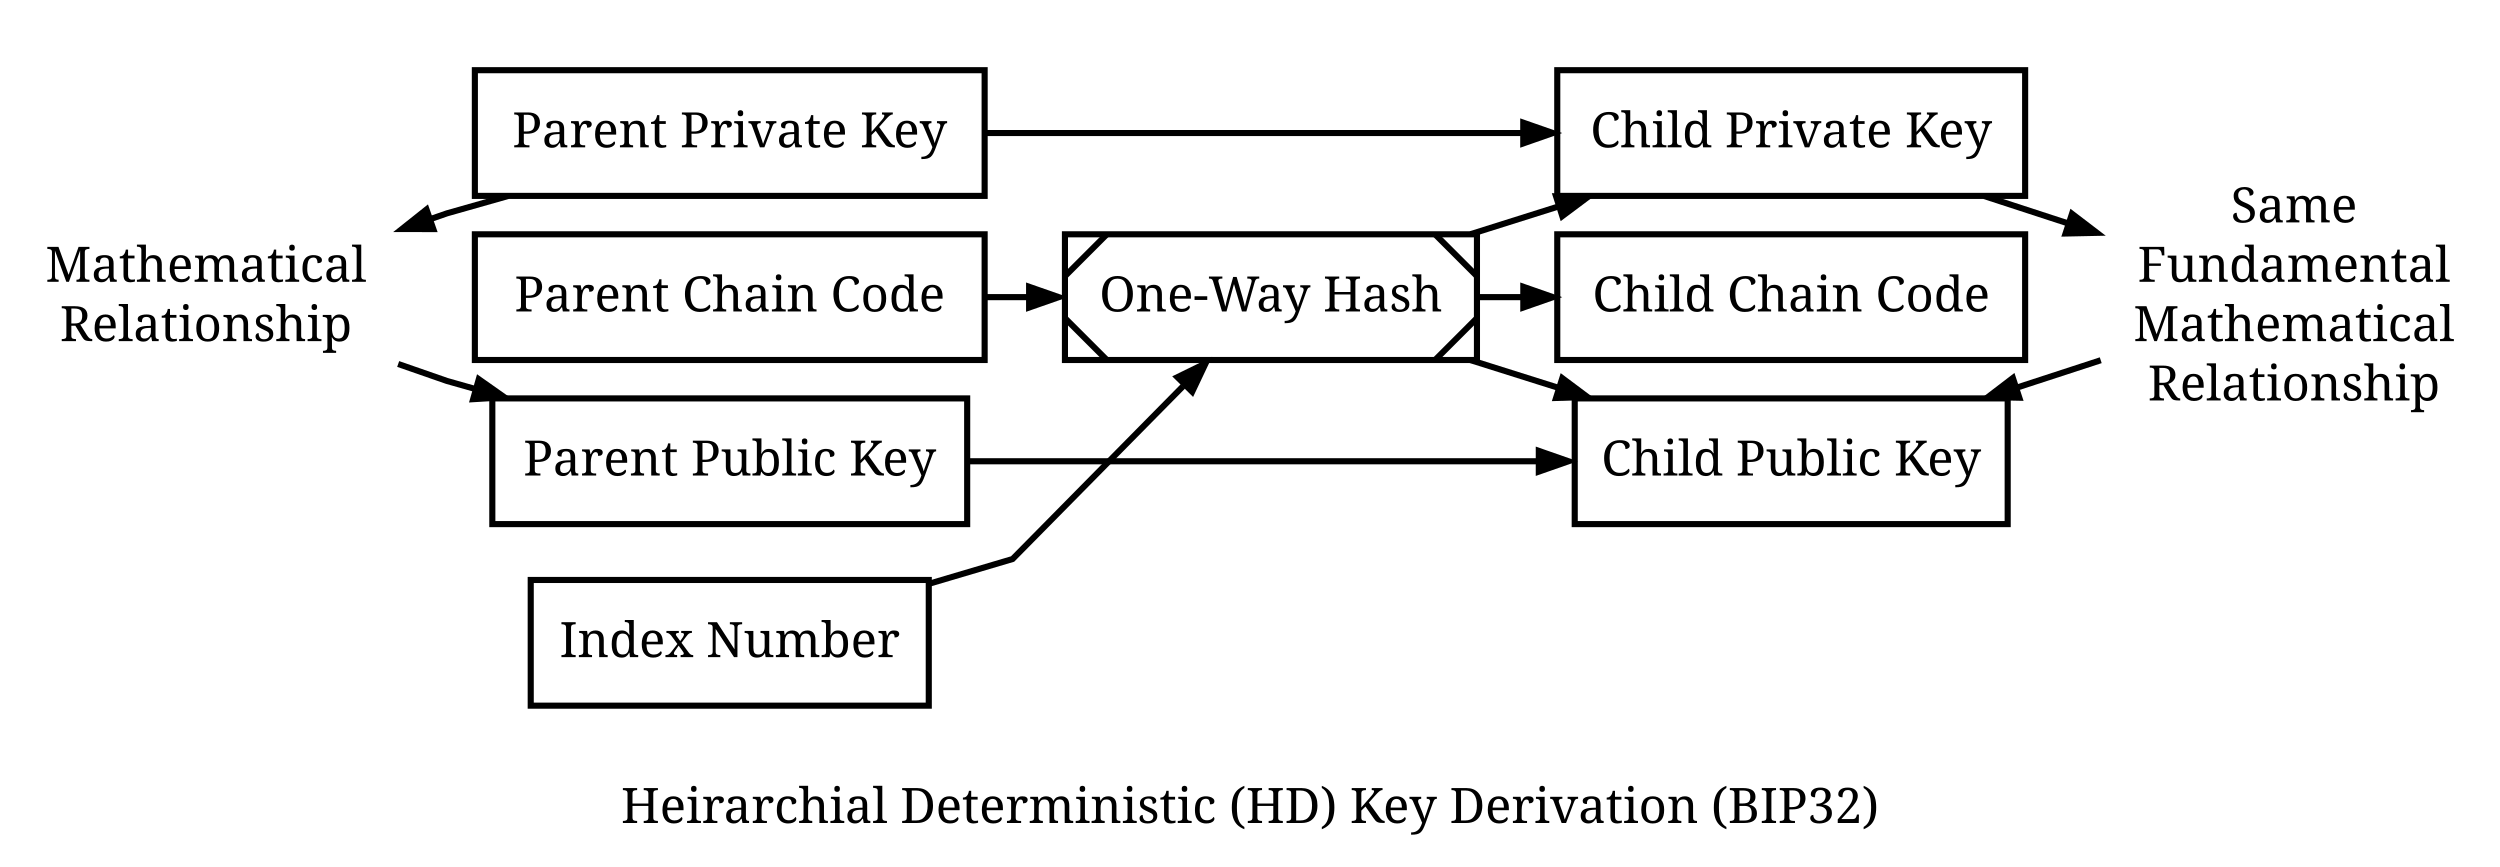
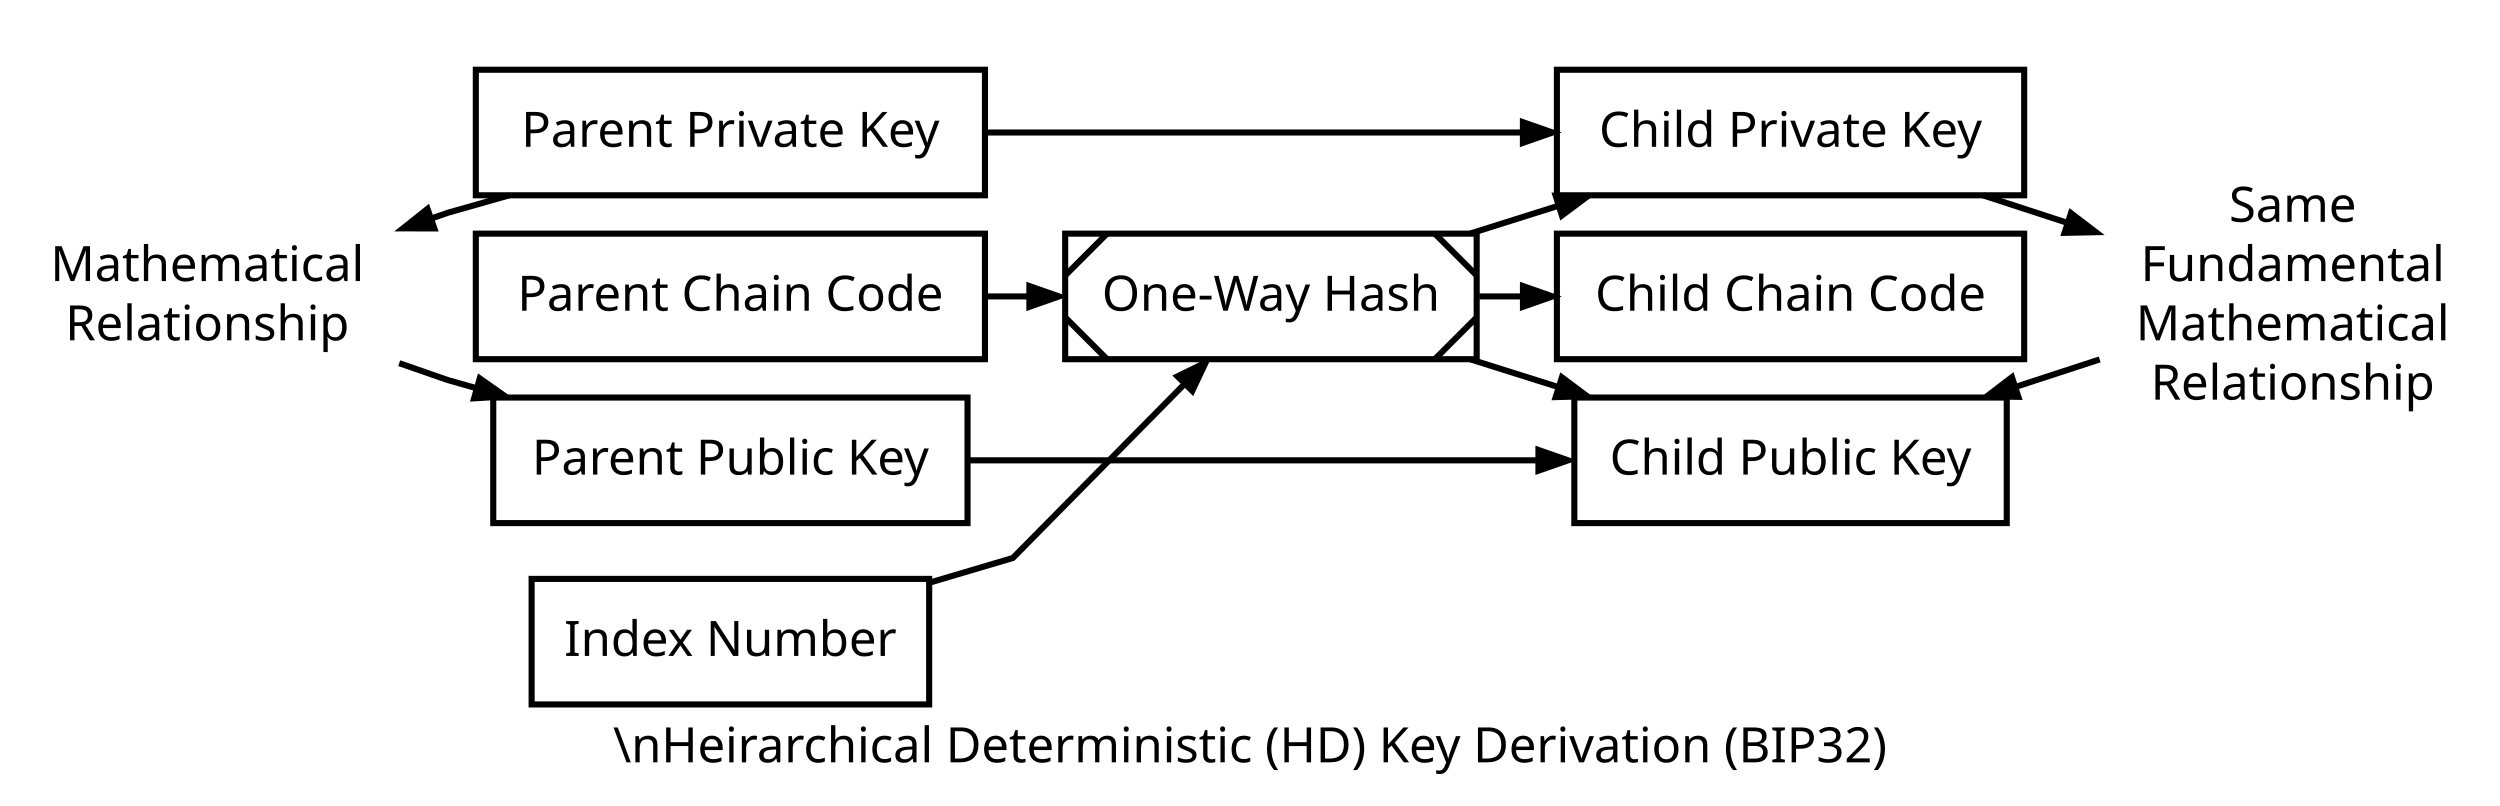
- <svg xmlns="http://www.w3.org/2000/svg" width="450pt" height="156pt" viewBox="0.00 0.00 450.00 155.87">
-   <g id="graph1" class="graph" transform="scale(0.628492 0.628492) rotate(0) translate(4 244)">
-     <polygon fill="white" stroke="white" points="-4,5 -4,-244 713,-244 713,5 -4,5" />
-     <text text-anchor="middle" x="354" y="-25.4" font-family="Times Roman,serif" font-size="14.00"> </text>
-     <text text-anchor="middle" x="354" y="-8.4" font-family="Times Roman,serif" font-size="14.00">Heirarchial Deterministic (HD) Key Derivation (BIP32)</text>
+ <svg xmlns="http://www.w3.org/2000/svg" width="450pt" height="145pt" viewBox="0.00 0.00 450.00 145.18">
+   <g id="graph1" class="graph" transform="scale(0.628492 0.628492) rotate(0) translate(4 227)">
+     <polygon fill="white" stroke="white" points="-4,5 -4,-227 713,-227 713,5 -4,5" />
+     <text text-anchor="middle" x="354" y="-8.4" font-family="Sans" font-size="14.00"> \nHeirarchical Deterministic (HD) Key Derivation (BIP32)</text>
    <g id="graph2" class="cluster" />
    <g id="node2" class="node">
-       <polygon fill="none" stroke="black" stroke-width="1.75" points="278,-224 132,-224 132,-188 278,-188 278,-224" />
-       <text text-anchor="middle" x="205" y="-201.9" font-family="Times Roman,serif" font-size="14.00">Parent Private Key</text>
+       <polygon fill="none" stroke="black" stroke-width="1.75" points="278,-207 132,-207 132,-171 278,-171 278,-207" />
+       <text text-anchor="middle" x="205" y="-184.9" font-family="Sans" font-size="14.00">Parent Private Key</text>
    </g>
    <g id="node5" class="node">
-       <polygon fill="none" stroke="black" stroke-width="1.75" points="576,-224 442,-224 442,-188 576,-188 576,-224" />
-       <text text-anchor="middle" x="509" y="-201.9" font-family="Times Roman,serif" font-size="14.00">Child Private Key</text>
+       <polygon fill="none" stroke="black" stroke-width="1.75" points="576,-207 442,-207 442,-171 576,-171 576,-207" />
+       <text text-anchor="middle" x="509" y="-184.9" font-family="Sans" font-size="14.00">Child Private Key</text>
    </g>
    <g id="edge15" class="edge">
-       <path fill="none" stroke="black" stroke-width="1.75" d="M278.202,-206C324.606,-206 384.552,-206 431.72,-206" />
-       <polygon fill="black" stroke="black" points="431.886,-209.5 441.886,-206 431.886,-202.5 431.886,-209.5" />
+       <path fill="none" stroke="black" stroke-width="1.75" d="M278.202,-189C324.606,-189 384.552,-189 431.72,-189" />
+       <polygon fill="black" stroke="black" points="431.886,-192.5 441.886,-189 431.886,-185.5 431.886,-192.5" />
    </g>
    <g id="node3" class="node">
-       <polygon fill="none" stroke="black" stroke-width="1.75" points="278,-177 132,-177 132,-141 278,-141 278,-177" />
-       <text text-anchor="middle" x="205" y="-154.9" font-family="Times Roman,serif" font-size="14.00">Parent Chain Code</text>
+       <polygon fill="none" stroke="black" stroke-width="1.75" points="278,-160 132,-160 132,-124 278,-124 278,-160" />
+       <text text-anchor="middle" x="205" y="-137.9" font-family="Sans" font-size="14.00">Parent Chain Code</text>
    </g>
    <g id="node9" class="node">
-       <polygon fill="none" stroke="black" stroke-width="1.75" points="419,-177 301,-177 301,-141 419,-141 419,-177" />
-       <polyline fill="none" stroke="black" stroke-width="1.75" points="313,-177 301,-165 " />
-       <polyline fill="none" stroke="black" stroke-width="1.75" points="301,-153 313,-141 " />
-       <polyline fill="none" stroke="black" stroke-width="1.75" points="407,-141 419,-153 " />
-       <polyline fill="none" stroke="black" stroke-width="1.75" points="419,-165 407,-177 " />
-       <text text-anchor="middle" x="360" y="-154.9" font-family="Times Roman,serif" font-size="14.00">One-Way Hash</text>
+       <polygon fill="none" stroke="black" stroke-width="1.75" points="419,-160 301,-160 301,-124 419,-124 419,-160" />
+       <polyline fill="none" stroke="black" stroke-width="1.75" points="313,-160 301,-148 " />
+       <polyline fill="none" stroke="black" stroke-width="1.75" points="301,-136 313,-124 " />
+       <polyline fill="none" stroke="black" stroke-width="1.75" points="407,-124 419,-136 " />
+       <polyline fill="none" stroke="black" stroke-width="1.75" points="419,-148 407,-160 " />
+       <text text-anchor="middle" x="360" y="-137.9" font-family="Sans" font-size="14.00">One-Way Hash</text>
    </g>
    <g id="edge19" class="edge">
-       <path fill="none" stroke="black" stroke-width="1.75" d="M278.415,-159C282.322,-159 286.244,-159 290.139,-159" />
-       <polygon fill="black" stroke="black" points="290.362,-162.5 300.362,-159 290.362,-155.5 290.362,-162.5" />
+       <path fill="none" stroke="black" stroke-width="1.75" d="M278.415,-142C282.322,-142 286.244,-142 290.139,-142" />
+       <polygon fill="black" stroke="black" points="290.362,-145.5 300.362,-142 290.362,-138.5 290.362,-145.5" />
    </g>
    <g id="node4" class="node">
-       <polygon fill="none" stroke="black" stroke-width="1.75" points="273,-130 137,-130 137,-94 273,-94 273,-130" />
-       <text text-anchor="middle" x="205" y="-107.9" font-family="Times Roman,serif" font-size="14.00">Parent Public Key</text>
+       <polygon fill="none" stroke="black" stroke-width="1.75" points="273,-113 137,-113 137,-77 273,-77 273,-113" />
+       <text text-anchor="middle" x="205" y="-90.9" font-family="Sans" font-size="14.00">Parent Public Key</text>
    </g>
    <g id="node7" class="node">
-       <polygon fill="none" stroke="black" stroke-width="1.75" points="571,-130 447,-130 447,-94 571,-94 571,-130" />
-       <text text-anchor="middle" x="509" y="-107.9" font-family="Times Roman,serif" font-size="14.00">Child Public Key</text>
+       <polygon fill="none" stroke="black" stroke-width="1.75" points="571,-113 447,-113 447,-77 571,-77 571,-113" />
+       <text text-anchor="middle" x="509" y="-90.9" font-family="Sans" font-size="14.00">Child Public Key</text>
    </g>
    <g id="edge17" class="edge">
-       <path fill="none" stroke="black" stroke-width="1.75" d="M273.603,-112C321.996,-112 386.725,-112 436.057,-112" />
-       <polygon fill="black" stroke="black" points="436.339,-115.5 446.339,-112 436.339,-108.5 436.339,-115.5" />
+       <path fill="none" stroke="black" stroke-width="1.75" d="M273.603,-95C321.996,-95 386.725,-95 436.057,-95" />
+       <polygon fill="black" stroke="black" points="436.339,-98.5 446.339,-95 436.339,-91.5 436.339,-98.5" />
    </g>
    <g id="node11" class="node">
-       <text text-anchor="middle" x="653" y="-180.4" font-family="Times Roman,serif" font-size="14.00">Same</text>
-       <text text-anchor="middle" x="653" y="-163.4" font-family="Times Roman,serif" font-size="14.00">Fundamental</text>
-       <text text-anchor="middle" x="653" y="-146.4" font-family="Times Roman,serif" font-size="14.00">Mathematical</text>
-       <text text-anchor="middle" x="653" y="-129.4" font-family="Times Roman,serif" font-size="14.00">Relationship</text>
+       <text text-anchor="middle" x="653" y="-163.4" font-family="Sans" font-size="14.00">Same</text>
+       <text text-anchor="middle" x="653" y="-146.4" font-family="Sans" font-size="14.00">Fundamental</text>
+       <text text-anchor="middle" x="653" y="-129.4" font-family="Sans" font-size="14.00">Mathematical</text>
+       <text text-anchor="middle" x="653" y="-112.4" font-family="Sans" font-size="14.00">Relationship</text>
    </g>
    <g id="edge9" class="edge">
-       <path fill="none" stroke="black" stroke-width="1.75" d="M564.262,-187.963C572.044,-185.423 580.101,-182.793 588.044,-180.201" />
-       <polygon fill="black" stroke="black" points="589.227,-183.497 597.648,-177.066 587.055,-176.842 589.227,-183.497" />
+       <path fill="none" stroke="black" stroke-width="1.75" d="M564.262,-170.963C572.044,-168.423 580.101,-165.793 588.044,-163.201" />
+       <polygon fill="black" stroke="black" points="589.227,-166.497 597.648,-160.066 587.055,-159.842 589.227,-166.497" />
    </g>
    <g id="node6" class="node">
-       <polygon fill="none" stroke="black" stroke-width="1.75" points="576,-177 442,-177 442,-141 576,-141 576,-177" />
-       <text text-anchor="middle" x="509" y="-154.9" font-family="Times Roman,serif" font-size="14.00">Child Chain Code</text>
+       <polygon fill="none" stroke="black" stroke-width="1.75" points="576,-160 442,-160 442,-124 576,-124 576,-160" />
+       <text text-anchor="middle" x="509" y="-137.9" font-family="Sans" font-size="14.00">Child Chain Code</text>
    </g>
    <g id="edge13" class="edge">
-       <path fill="none" stroke="black" stroke-width="1.75" d="M573.865,-133.171C581.806,-135.763 589.864,-138.393 597.648,-140.934" />
-       <polygon fill="black" stroke="black" points="574.855,-129.813 564.262,-130.037 572.683,-136.467 574.855,-129.813" />
+       <path fill="none" stroke="black" stroke-width="1.75" d="M573.865,-116.171C581.806,-118.763 589.864,-121.393 597.648,-123.934" />
+       <polygon fill="black" stroke="black" points="574.855,-112.813 564.262,-113.037 572.683,-119.467 574.855,-112.813" />
    </g>
    <g id="node8" class="node">
-       <polygon fill="none" stroke="black" stroke-width="1.75" points="262,-78 148,-78 148,-42 262,-42 262,-78" />
-       <text text-anchor="middle" x="205" y="-55.9" font-family="Times Roman,serif" font-size="14.00">Index Number</text>
+       <polygon fill="none" stroke="black" stroke-width="1.75" points="262,-61 148,-61 148,-25 262,-25 262,-61" />
+       <text text-anchor="middle" x="205" y="-38.9" font-family="Sans" font-size="14.00">Index Number</text>
    </g>
    <g id="edge21" class="edge">
-       <path fill="none" stroke="black" stroke-width="1.75" d="M262.135,-76.929C275.539,-80.9 286,-84 286,-84 286,-84 313.355,-111.725 334.802,-133.461" />
-       <polygon fill="black" stroke="black" points="332.572,-136.184 342.087,-140.845 337.555,-131.268 332.572,-136.184" />
+       <path fill="none" stroke="black" stroke-width="1.75" d="M262.135,-59.929C275.539,-63.9 286,-67 286,-67 286,-67 313.355,-94.725 334.802,-116.461" />
+       <polygon fill="black" stroke="black" points="332.572,-119.184 342.087,-123.845 337.555,-114.268 332.572,-119.184" />
    </g>
    <g id="edge25" class="edge">
-       <path fill="none" stroke="black" stroke-width="1.75" d="M417.181,-177.037C425.321,-179.605 433.753,-182.265 442.059,-184.884" />
-       <polygon fill="black" stroke="black" points="441.136,-188.263 451.726,-187.934 443.242,-181.587 441.136,-188.263" />
+       <path fill="none" stroke="black" stroke-width="1.75" d="M417.181,-160.037C425.321,-162.605 433.753,-165.265 442.059,-167.884" />
+       <polygon fill="black" stroke="black" points="441.136,-171.263 451.726,-170.934 443.242,-164.587 441.136,-171.263" />
    </g>
    <g id="edge27" class="edge">
-       <path fill="none" stroke="black" stroke-width="1.75" d="M419.745,-159C423.73,-159 427.774,-159 431.828,-159" />
-       <polygon fill="black" stroke="black" points="431.9,-162.5 441.9,-159 431.9,-155.5 431.9,-162.5" />
+       <path fill="none" stroke="black" stroke-width="1.75" d="M419.745,-142C423.73,-142 427.774,-142 431.828,-142" />
+       <polygon fill="black" stroke="black" points="431.9,-145.5 441.9,-142 431.9,-138.5 431.9,-145.5" />
    </g>
    <g id="edge23" class="edge">
-       <path fill="none" stroke="black" stroke-width="1.75" d="M417.181,-140.963C425.321,-138.395 433.753,-135.735 442.059,-133.116" />
-       <polygon fill="black" stroke="black" points="443.242,-136.413 451.726,-130.066 441.136,-129.737 443.242,-136.413" />
+       <path fill="none" stroke="black" stroke-width="1.75" d="M417.181,-123.963C425.321,-121.395 433.753,-118.735 442.059,-116.116" />
+       <polygon fill="black" stroke="black" points="443.242,-119.413 451.726,-113.066 441.136,-112.737 443.242,-119.413" />
    </g>
    <g id="node10" class="node">
-       <text text-anchor="middle" x="55" y="-163.4" font-family="Times Roman,serif" font-size="14.00">Mathematical</text>
-       <text text-anchor="middle" x="55" y="-146.4" font-family="Times Roman,serif" font-size="14.00">Relationship</text>
+       <text text-anchor="middle" x="55" y="-146.4" font-family="Sans" font-size="14.00">Mathematical</text>
+       <text text-anchor="middle" x="55" y="-129.4" font-family="Sans" font-size="14.00">Relationship</text>
    </g>
    <g id="edge3" class="edge">
-       <path fill="none" stroke="black" stroke-width="1.75" d="M119.618,-181.476C122.373,-182.434 124,-183 124,-183 124,-183 131.328,-185.081 141.576,-187.991" />
-       <polygon fill="black" stroke="black" points="120.632,-178.123 110.037,-178.143 118.332,-184.734 120.632,-178.123" />
+       <path fill="none" stroke="black" stroke-width="1.75" d="M119.618,-164.476C122.373,-165.434 124,-166 124,-166 124,-166 131.328,-168.081 141.576,-170.991" />
+       <polygon fill="black" stroke="black" points="120.632,-161.123 110.037,-161.143 118.332,-167.734 120.632,-161.123" />
    </g>
    <g id="edge7" class="edge">
-       <path fill="none" stroke="black" stroke-width="1.75" d="M110.037,-139.857C118.235,-137.005 124,-135 124,-135 124,-135 127.007,-134.146 131.863,-132.767" />
-       <polygon fill="black" stroke="black" points="132.912,-136.108 141.576,-130.009 131,-129.374 132.912,-136.108" />
+       <path fill="none" stroke="black" stroke-width="1.75" d="M110.037,-122.857C118.235,-120.005 124,-118 124,-118 124,-118 127.007,-117.146 131.863,-115.767" />
+       <polygon fill="black" stroke="black" points="132.912,-119.108 141.576,-113.009 131,-112.374 132.912,-119.108" />
    </g>
  </g>
</svg>
